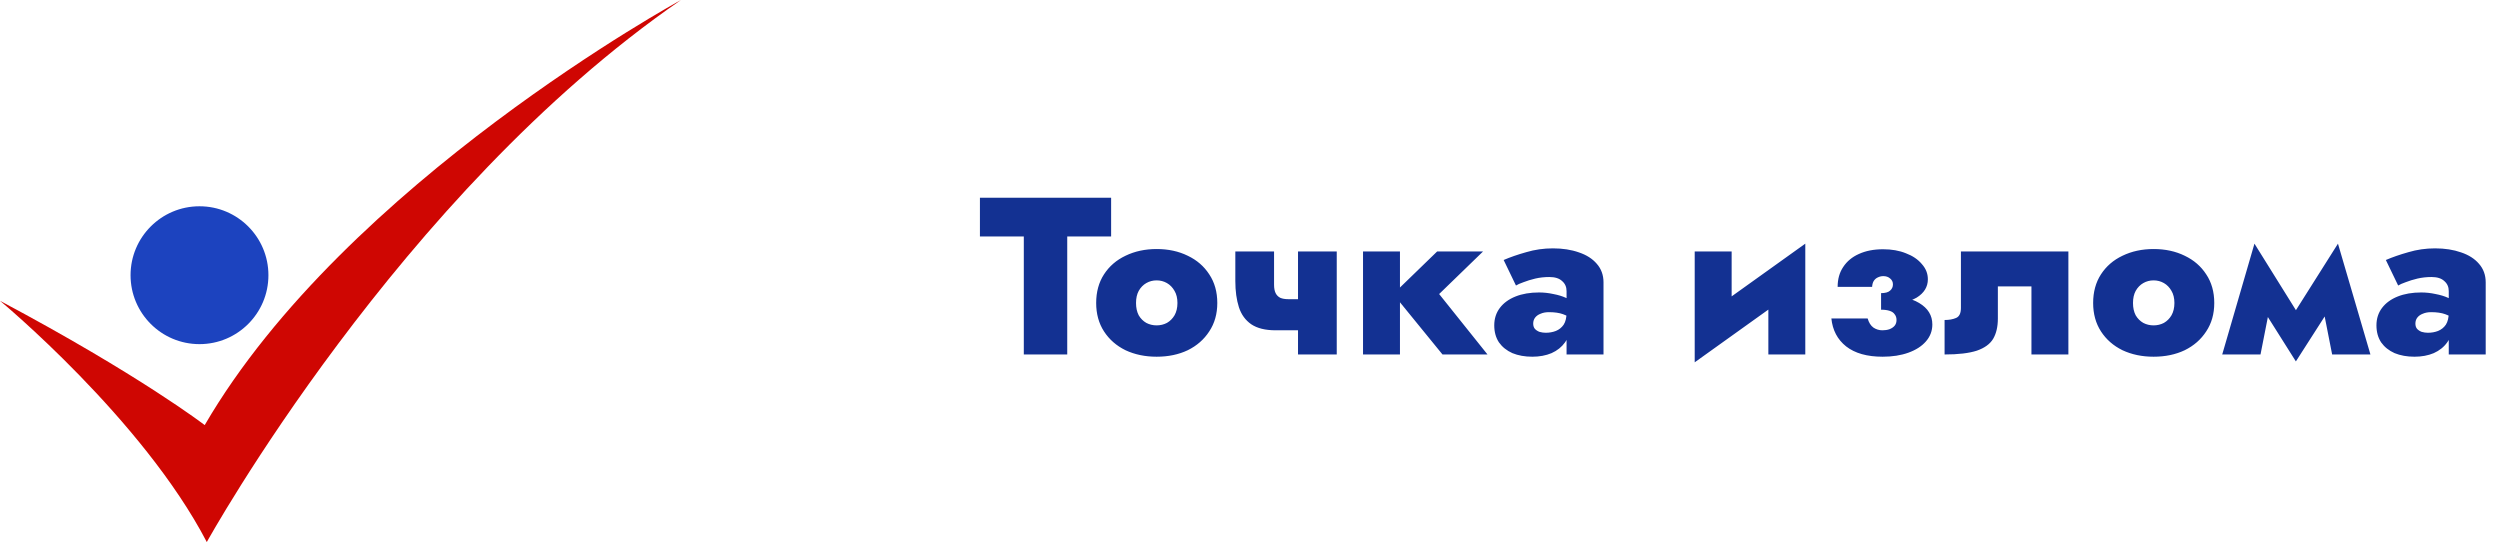
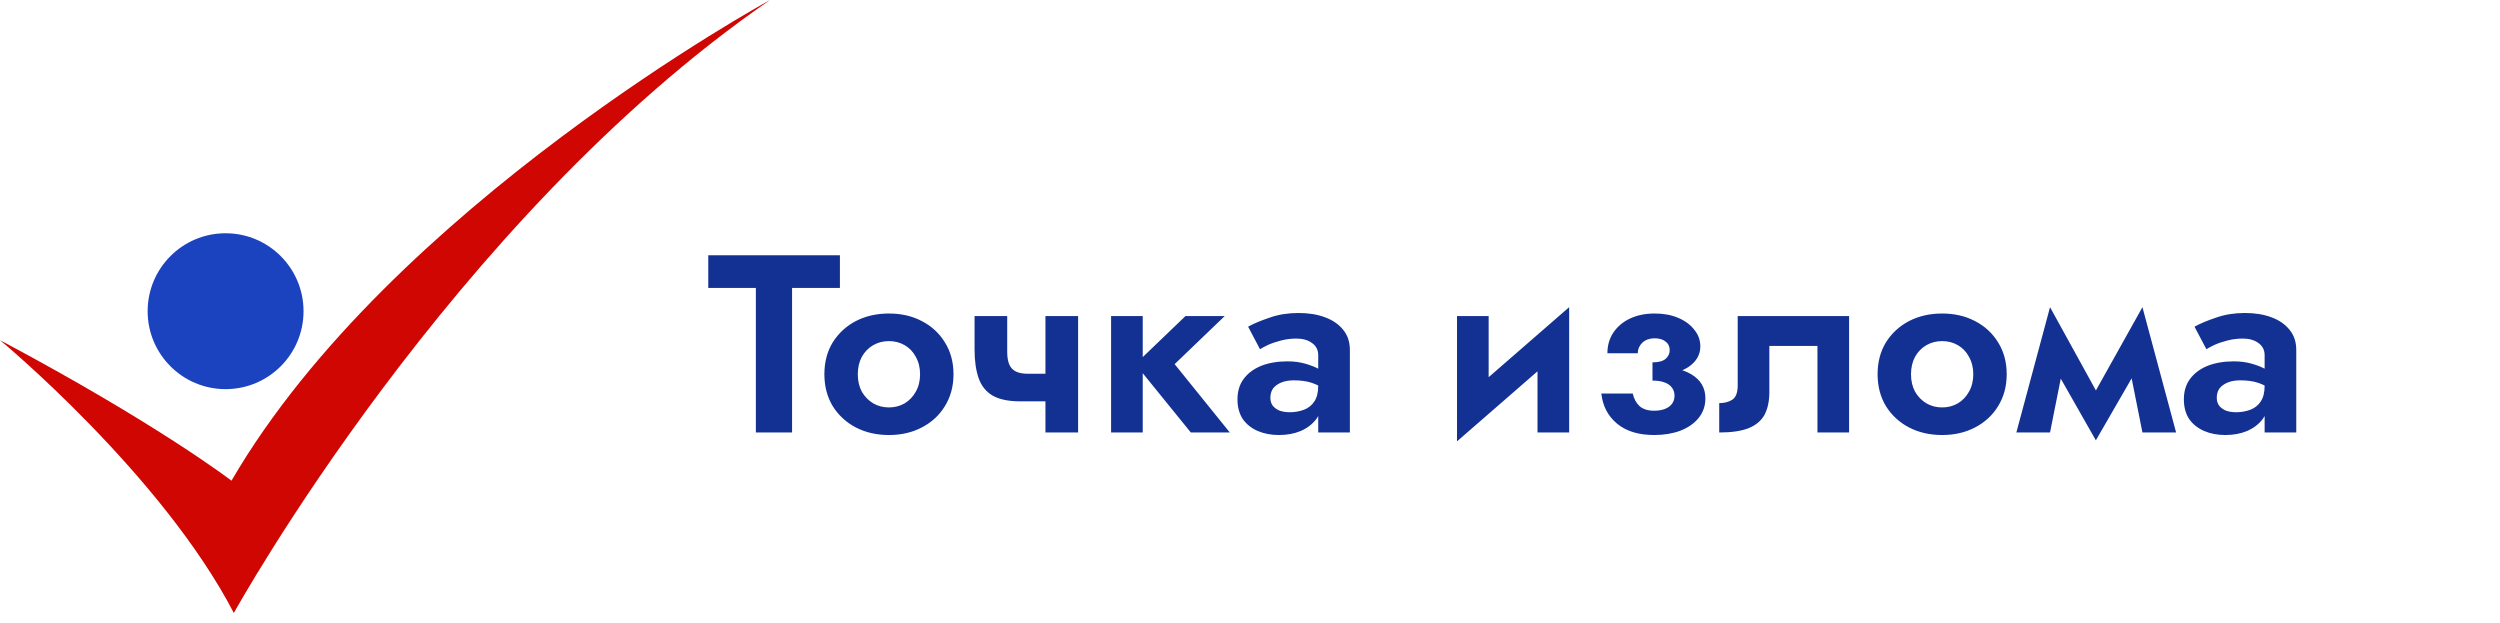
- <svg xmlns="http://www.w3.org/2000/svg" width="268" height="59" viewBox="0 0 268 59" fill="none">
-   <path d="M105.048 25.352H109.752V38H114.408V25.352H119.112V21.2H105.048V25.352ZM117.51 32.48C117.51 33.648 117.79 34.664 118.35 35.528C118.91 36.392 119.678 37.064 120.654 37.544C121.646 38.008 122.758 38.24 123.99 38.24C125.238 38.24 126.35 38.008 127.326 37.544C128.302 37.064 129.07 36.392 129.63 35.528C130.206 34.664 130.494 33.648 130.494 32.48C130.494 31.296 130.206 30.272 129.63 29.408C129.07 28.544 128.302 27.88 127.326 27.416C126.35 26.936 125.238 26.696 123.99 26.696C122.758 26.696 121.646 26.936 120.654 27.416C119.678 27.88 118.91 28.544 118.35 29.408C117.79 30.272 117.51 31.296 117.51 32.48ZM121.782 32.48C121.782 31.968 121.878 31.536 122.07 31.184C122.278 30.816 122.55 30.536 122.886 30.344C123.222 30.152 123.59 30.056 123.99 30.056C124.39 30.056 124.758 30.152 125.094 30.344C125.43 30.536 125.702 30.816 125.91 31.184C126.118 31.536 126.222 31.968 126.222 32.48C126.222 32.992 126.118 33.432 125.91 33.8C125.702 34.152 125.43 34.424 125.094 34.616C124.758 34.792 124.39 34.88 123.99 34.88C123.59 34.88 123.222 34.792 122.886 34.616C122.55 34.424 122.278 34.152 122.07 33.8C121.878 33.432 121.782 32.992 121.782 32.48ZM136.747 35.408H140.515V32.072H138.115L136.747 35.408ZM139.147 26.96V38H143.299V26.96H139.147ZM136.579 26.96H132.427V30.128C132.427 31.2 132.555 32.136 132.811 32.936C133.067 33.72 133.507 34.328 134.131 34.76C134.771 35.192 135.643 35.408 136.747 35.408L138.115 32.072C137.763 32.072 137.475 32.024 137.251 31.928C137.027 31.816 136.859 31.648 136.747 31.424C136.635 31.2 136.579 30.896 136.579 30.512V26.96ZM146.116 26.96V38H150.076V26.96H146.116ZM154.06 26.96L149.356 31.52L154.636 38H159.46L154.276 31.52L158.98 26.96H154.06ZM164.36 34.688C164.36 34.448 164.424 34.24 164.552 34.064C164.696 33.872 164.896 33.728 165.152 33.632C165.408 33.52 165.704 33.464 166.04 33.464C166.648 33.464 167.152 33.536 167.552 33.68C167.952 33.824 168.344 34.04 168.728 34.328V32.456C168.552 32.264 168.264 32.088 167.864 31.928C167.48 31.752 167.032 31.616 166.52 31.52C166.008 31.408 165.496 31.352 164.984 31.352C164.024 31.352 163.184 31.496 162.464 31.784C161.744 32.072 161.184 32.48 160.784 33.008C160.384 33.536 160.184 34.16 160.184 34.88C160.184 35.584 160.352 36.192 160.688 36.704C161.04 37.2 161.52 37.584 162.128 37.856C162.752 38.112 163.464 38.24 164.264 38.24C165.032 38.24 165.72 38.112 166.328 37.856C166.936 37.584 167.416 37.2 167.768 36.704C168.136 36.192 168.32 35.584 168.32 34.88L167.936 33.488C167.936 34.048 167.832 34.488 167.624 34.808C167.416 35.112 167.136 35.336 166.784 35.48C166.448 35.608 166.088 35.672 165.704 35.672C165.48 35.672 165.256 35.64 165.032 35.576C164.824 35.496 164.656 35.384 164.528 35.24C164.416 35.096 164.36 34.912 164.36 34.688ZM162.512 30.608C162.688 30.496 162.96 30.376 163.328 30.248C163.696 30.104 164.112 29.976 164.576 29.864C165.056 29.752 165.56 29.696 166.088 29.696C166.696 29.696 167.152 29.84 167.456 30.128C167.776 30.4 167.936 30.76 167.936 31.208V38H171.896V30.272C171.896 29.488 171.656 28.824 171.176 28.28C170.712 27.736 170.072 27.328 169.256 27.056C168.44 26.768 167.512 26.624 166.472 26.624C165.48 26.624 164.528 26.76 163.616 27.032C162.704 27.288 161.896 27.568 161.192 27.872L162.512 30.608ZM193.408 30.44L193.528 26.12L181.792 34.52L181.672 38.84L193.408 30.44ZM185.632 26.96H181.672V38.84L185.632 35.24V26.96ZM193.528 26.12L189.568 29.72V38H193.528V26.12ZM201.651 32.48C203.395 32.576 204.667 32.384 205.467 31.904C206.267 31.408 206.667 30.752 206.667 29.936C206.667 29.328 206.451 28.784 206.019 28.304C205.603 27.808 205.035 27.424 204.315 27.152C203.611 26.864 202.795 26.72 201.867 26.72C200.875 26.72 200.011 26.888 199.275 27.224C198.555 27.544 197.995 28.008 197.595 28.616C197.195 29.208 196.995 29.92 196.995 30.752H200.691C200.707 30.496 200.763 30.288 200.859 30.128C200.971 29.952 201.115 29.824 201.291 29.744C201.483 29.648 201.683 29.6 201.891 29.6C202.195 29.6 202.443 29.688 202.635 29.864C202.827 30.024 202.923 30.232 202.923 30.488C202.923 30.76 202.819 30.984 202.611 31.16C202.419 31.336 202.099 31.424 201.651 31.424V32.48ZM201.819 38.24C202.859 38.24 203.779 38.096 204.579 37.808C205.379 37.52 206.003 37.12 206.451 36.608C206.915 36.08 207.147 35.472 207.147 34.784C207.147 33.808 206.675 33.04 205.731 32.48C204.787 31.904 203.427 31.664 201.651 31.76V33.2C202.019 33.2 202.323 33.24 202.563 33.32C202.819 33.4 203.003 33.528 203.115 33.704C203.243 33.864 203.307 34.064 203.307 34.304C203.307 34.544 203.243 34.744 203.115 34.904C202.987 35.064 202.803 35.192 202.563 35.288C202.339 35.368 202.083 35.408 201.795 35.408C201.443 35.408 201.123 35.312 200.835 35.12C200.547 34.912 200.339 34.584 200.211 34.136H196.323C196.451 35.4 196.979 36.4 197.907 37.136C198.851 37.872 200.155 38.24 201.819 38.24ZM221.731 26.96H210.211V33.008C210.211 33.584 210.035 33.944 209.683 34.088C209.347 34.232 208.939 34.304 208.459 34.304V38C209.931 38 211.083 37.864 211.915 37.592C212.747 37.304 213.331 36.88 213.667 36.32C214.003 35.744 214.171 35.024 214.171 34.16V30.704H217.771V38H221.731V26.96ZM224.385 32.48C224.385 33.648 224.665 34.664 225.225 35.528C225.785 36.392 226.553 37.064 227.529 37.544C228.521 38.008 229.633 38.24 230.865 38.24C232.113 38.24 233.225 38.008 234.201 37.544C235.177 37.064 235.945 36.392 236.505 35.528C237.081 34.664 237.369 33.648 237.369 32.48C237.369 31.296 237.081 30.272 236.505 29.408C235.945 28.544 235.177 27.88 234.201 27.416C233.225 26.936 232.113 26.696 230.865 26.696C229.633 26.696 228.521 26.936 227.529 27.416C226.553 27.88 225.785 28.544 225.225 29.408C224.665 30.272 224.385 31.296 224.385 32.48ZM228.657 32.48C228.657 31.968 228.753 31.536 228.945 31.184C229.153 30.816 229.425 30.536 229.761 30.344C230.097 30.152 230.465 30.056 230.865 30.056C231.265 30.056 231.633 30.152 231.969 30.344C232.305 30.536 232.577 30.816 232.785 31.184C232.993 31.536 233.097 31.968 233.097 32.48C233.097 32.992 232.993 33.432 232.785 33.8C232.577 34.152 232.305 34.424 231.969 34.616C231.633 34.792 231.265 34.88 230.865 34.88C230.465 34.88 230.097 34.792 229.761 34.616C229.425 34.424 229.153 34.152 228.945 33.8C228.753 33.432 228.657 32.992 228.657 32.48ZM250.006 38H254.11L250.63 26.12L248.59 30.8L250.006 38ZM245.398 34.4L246.118 38.744L250.87 31.328L250.63 26.12L245.398 34.4ZM246.118 38.744L246.838 34.4L241.678 26.12L241.438 31.328L246.118 38.744ZM238.222 38H242.326L243.742 30.8L241.678 26.12L238.222 38ZM258.931 34.688C258.931 34.448 258.995 34.24 259.123 34.064C259.267 33.872 259.467 33.728 259.723 33.632C259.979 33.52 260.275 33.464 260.611 33.464C261.219 33.464 261.723 33.536 262.123 33.68C262.523 33.824 262.915 34.04 263.299 34.328V32.456C263.123 32.264 262.835 32.088 262.435 31.928C262.051 31.752 261.603 31.616 261.091 31.52C260.579 31.408 260.067 31.352 259.555 31.352C258.595 31.352 257.755 31.496 257.035 31.784C256.315 32.072 255.755 32.48 255.355 33.008C254.955 33.536 254.755 34.16 254.755 34.88C254.755 35.584 254.923 36.192 255.259 36.704C255.611 37.2 256.091 37.584 256.699 37.856C257.323 38.112 258.035 38.24 258.835 38.24C259.603 38.24 260.291 38.112 260.899 37.856C261.507 37.584 261.987 37.2 262.339 36.704C262.707 36.192 262.891 35.584 262.891 34.88L262.507 33.488C262.507 34.048 262.403 34.488 262.195 34.808C261.987 35.112 261.707 35.336 261.355 35.48C261.019 35.608 260.659 35.672 260.275 35.672C260.051 35.672 259.827 35.64 259.603 35.576C259.395 35.496 259.227 35.384 259.099 35.24C258.987 35.096 258.931 34.912 258.931 34.688ZM257.083 30.608C257.259 30.496 257.531 30.376 257.899 30.248C258.267 30.104 258.683 29.976 259.147 29.864C259.627 29.752 260.131 29.696 260.659 29.696C261.267 29.696 261.723 29.84 262.027 30.128C262.347 30.4 262.507 30.76 262.507 31.208V38H266.467V30.272C266.467 29.488 266.227 28.824 265.747 28.28C265.283 27.736 264.643 27.328 263.827 27.056C263.011 26.768 262.083 26.624 261.043 26.624C260.051 26.624 259.099 26.76 258.187 27.032C257.275 27.288 256.467 27.568 255.763 27.872L257.083 30.608Z" fill="#133192" />
+ <svg xmlns="http://www.w3.org/2000/svg" width="237" height="59" viewBox="0 0 237 59" fill="none">
+   <path d="M67.144 27.296H71.656V41H75.088V27.296H79.624V24.2H67.144V27.296ZM78.151 35.48C78.151 36.616 78.415 37.624 78.943 38.504C79.487 39.368 80.215 40.04 81.127 40.52C82.055 41 83.103 41.24 84.271 41.24C85.439 41.24 86.479 41 87.391 40.52C88.319 40.04 89.047 39.368 89.575 38.504C90.119 37.624 90.391 36.616 90.391 35.48C90.391 34.328 90.119 33.32 89.575 32.456C89.047 31.592 88.319 30.92 87.391 30.44C86.479 29.96 85.439 29.72 84.271 29.72C83.103 29.72 82.055 29.96 81.127 30.44C80.215 30.92 79.487 31.592 78.943 32.456C78.415 33.32 78.151 34.328 78.151 35.48ZM81.319 35.48C81.319 34.856 81.447 34.304 81.703 33.824C81.975 33.344 82.335 32.976 82.783 32.72C83.231 32.464 83.727 32.336 84.271 32.336C84.815 32.336 85.311 32.464 85.759 32.72C86.207 32.976 86.559 33.344 86.815 33.824C87.087 34.304 87.223 34.856 87.223 35.48C87.223 36.104 87.087 36.656 86.815 37.136C86.559 37.6 86.207 37.968 85.759 38.24C85.311 38.496 84.815 38.624 84.271 38.624C83.727 38.624 83.231 38.496 82.783 38.24C82.335 37.968 81.975 37.6 81.703 37.136C81.447 36.656 81.319 36.104 81.319 35.48ZM96.707 38.048H100.476V35.432H97.427L96.707 38.048ZM99.108 29.96V41H102.204V29.96H99.108ZM95.484 29.96H92.388V33.128C92.388 34.2 92.516 35.104 92.772 35.84C93.028 36.576 93.468 37.128 94.091 37.496C94.731 37.864 95.603 38.048 96.707 38.048L97.427 35.432C96.963 35.432 96.588 35.36 96.299 35.216C96.011 35.072 95.803 34.848 95.675 34.544C95.547 34.24 95.484 33.84 95.484 33.344V29.96ZM105.331 29.96V41H108.331V29.96H105.331ZM112.387 29.96L107.635 34.52L112.891 41H116.587L111.355 34.52L116.107 29.96H112.387ZM120.432 37.712C120.432 37.376 120.512 37.088 120.672 36.848C120.848 36.608 121.104 36.416 121.44 36.272C121.776 36.128 122.184 36.056 122.664 36.056C123.32 36.056 123.888 36.136 124.368 36.296C124.848 36.456 125.312 36.704 125.76 37.04V35.528C125.616 35.352 125.368 35.168 125.016 34.976C124.664 34.784 124.232 34.616 123.72 34.472C123.208 34.328 122.656 34.256 122.064 34.256C121.104 34.256 120.264 34.4 119.544 34.688C118.84 34.976 118.288 35.392 117.888 35.936C117.504 36.464 117.312 37.104 117.312 37.856C117.312 38.592 117.48 39.216 117.816 39.728C118.168 40.224 118.64 40.6 119.232 40.856C119.824 41.112 120.496 41.24 121.248 41.24C122.016 41.24 122.704 41.112 123.312 40.856C123.936 40.584 124.432 40.2 124.8 39.704C125.168 39.192 125.352 38.584 125.352 37.88L124.968 36.584C124.968 37.192 124.848 37.68 124.608 38.048C124.368 38.416 124.04 38.68 123.624 38.84C123.208 39 122.752 39.08 122.256 39.08C121.92 39.08 121.608 39.032 121.32 38.936C121.048 38.824 120.832 38.672 120.672 38.48C120.512 38.272 120.432 38.016 120.432 37.712ZM119.448 33.104C119.624 32.992 119.88 32.856 120.215 32.696C120.568 32.536 120.968 32.4 121.416 32.288C121.88 32.16 122.376 32.096 122.904 32.096C123.512 32.096 124.008 32.24 124.392 32.528C124.776 32.8 124.968 33.184 124.968 33.68V41H127.968V33.176C127.968 32.424 127.76 31.792 127.344 31.28C126.928 30.752 126.352 30.352 125.616 30.08C124.896 29.808 124.056 29.672 123.096 29.672C122.104 29.672 121.2 29.816 120.384 30.104C119.568 30.376 118.88 30.664 118.32 30.968L119.448 33.104ZM148.636 32.696L148.756 29.12L138.244 38.264L138.124 41.84L148.636 32.696ZM141.124 29.96H138.124V41.84L141.124 38.696V29.96ZM148.756 29.12L145.756 32.264V41H148.756V29.12ZM156.655 35.48C158.159 35.528 159.287 35.304 160.039 34.808C160.807 34.296 161.191 33.64 161.191 32.84C161.191 32.248 160.999 31.72 160.615 31.256C160.247 30.776 159.735 30.4 159.079 30.128C158.439 29.856 157.703 29.72 156.871 29.72C155.975 29.72 155.191 29.88 154.519 30.2C153.847 30.52 153.319 30.968 152.935 31.544C152.567 32.104 152.383 32.752 152.383 33.488H155.263C155.263 33.232 155.327 33 155.455 32.792C155.583 32.568 155.767 32.392 156.007 32.264C156.247 32.136 156.543 32.072 156.895 32.072C157.311 32.072 157.647 32.176 157.903 32.384C158.159 32.576 158.287 32.848 158.287 33.2C158.287 33.52 158.159 33.792 157.903 34.016C157.647 34.24 157.231 34.352 156.655 34.352V35.48ZM156.823 41.24C157.735 41.24 158.559 41.104 159.295 40.832C160.031 40.544 160.607 40.144 161.023 39.632C161.455 39.104 161.671 38.48 161.671 37.76C161.671 36.768 161.223 36.008 160.327 35.48C159.447 34.952 158.223 34.712 156.655 34.76V36.08C157.103 36.08 157.479 36.136 157.783 36.248C158.103 36.36 158.343 36.528 158.503 36.752C158.663 36.96 158.743 37.216 158.743 37.52C158.743 37.808 158.663 38.064 158.503 38.288C158.343 38.496 158.119 38.656 157.831 38.768C157.543 38.88 157.199 38.936 156.799 38.936C156.223 38.936 155.767 38.792 155.431 38.504C155.111 38.2 154.895 37.8 154.783 37.304H151.807C151.935 38.488 152.431 39.44 153.295 40.16C154.159 40.88 155.335 41.24 156.823 41.24ZM175.294 29.96H164.734V36.536C164.734 37.224 164.558 37.68 164.206 37.904C163.87 38.112 163.462 38.216 162.982 38.216V41C164.15 41 165.078 40.864 165.766 40.592C166.47 40.304 166.974 39.88 167.278 39.32C167.582 38.744 167.734 38.024 167.734 37.16V32.792H172.294V41H175.294V29.96ZM177.995 35.48C177.995 36.616 178.259 37.624 178.787 38.504C179.331 39.368 180.059 40.04 180.971 40.52C181.899 41 182.947 41.24 184.115 41.24C185.283 41.24 186.323 41 187.235 40.52C188.163 40.04 188.891 39.368 189.419 38.504C189.963 37.624 190.235 36.616 190.235 35.48C190.235 34.328 189.963 33.32 189.419 32.456C188.891 31.592 188.163 30.92 187.235 30.44C186.323 29.96 185.283 29.72 184.115 29.72C182.947 29.72 181.899 29.96 180.971 30.44C180.059 30.92 179.331 31.592 178.787 32.456C178.259 33.32 177.995 34.328 177.995 35.48ZM181.163 35.48C181.163 34.856 181.291 34.304 181.547 33.824C181.819 33.344 182.179 32.976 182.627 32.72C183.075 32.464 183.571 32.336 184.115 32.336C184.659 32.336 185.155 32.464 185.603 32.72C186.051 32.976 186.403 33.344 186.659 33.824C186.931 34.304 187.067 34.856 187.067 35.48C187.067 36.104 186.931 36.656 186.659 37.136C186.403 37.6 186.051 37.968 185.603 38.24C185.155 38.496 184.659 38.624 184.115 38.624C183.571 38.624 183.075 38.496 182.627 38.24C182.179 37.968 181.819 37.6 181.547 37.136C181.291 36.656 181.163 36.104 181.163 35.48ZM203.103 41H206.295L203.103 29.12L201.519 33.056L203.103 41ZM197.967 38.312L198.687 41.744L203.343 33.68L203.103 29.12L197.967 38.312ZM198.687 41.744L199.407 38.312L194.343 29.12L194.103 33.68L198.687 41.744ZM191.151 41H194.343L195.927 33.056L194.343 29.12L191.151 41ZM210.15 37.712C210.15 37.376 210.23 37.088 210.39 36.848C210.566 36.608 210.822 36.416 211.158 36.272C211.494 36.128 211.902 36.056 212.382 36.056C213.038 36.056 213.606 36.136 214.086 36.296C214.566 36.456 215.03 36.704 215.478 37.04V35.528C215.334 35.352 215.086 35.168 214.734 34.976C214.382 34.784 213.95 34.616 213.438 34.472C212.926 34.328 212.374 34.256 211.782 34.256C210.822 34.256 209.982 34.4 209.262 34.688C208.558 34.976 208.006 35.392 207.606 35.936C207.222 36.464 207.03 37.104 207.03 37.856C207.03 38.592 207.198 39.216 207.534 39.728C207.886 40.224 208.358 40.6 208.95 40.856C209.542 41.112 210.214 41.24 210.966 41.24C211.734 41.24 212.422 41.112 213.03 40.856C213.654 40.584 214.15 40.2 214.518 39.704C214.886 39.192 215.07 38.584 215.07 37.88L214.686 36.584C214.686 37.192 214.566 37.68 214.326 38.048C214.086 38.416 213.758 38.68 213.342 38.84C212.926 39 212.47 39.08 211.974 39.08C211.638 39.08 211.326 39.032 211.038 38.936C210.766 38.824 210.55 38.672 210.39 38.48C210.23 38.272 210.15 38.016 210.15 37.712ZM209.166 33.104C209.342 32.992 209.598 32.856 209.934 32.696C210.286 32.536 210.686 32.4 211.134 32.288C211.598 32.16 212.094 32.096 212.622 32.096C213.23 32.096 213.726 32.24 214.11 32.528C214.494 32.8 214.686 33.184 214.686 33.68V41H217.686V33.176C217.686 32.424 217.478 31.792 217.062 31.28C216.646 30.752 216.07 30.352 215.334 30.08C214.614 29.808 213.774 29.672 212.814 29.672C211.822 29.672 210.918 29.816 210.102 30.104C209.286 30.376 208.598 30.664 208.038 30.968L209.166 33.104Z" fill="#133192" />
  <path d="M22.168 58.109C22.168 58.109 42.768 20.826 73 0C73 0 37.059 19.594 21.945 45.57C21.945 45.57 14.962 40.201 0 32.246C0 32.246 15.31 44.925 22.168 58.109Z" fill="#CF0602" />
  <path d="M21.385 36.891C25.466 36.891 28.775 33.583 28.775 29.502C28.775 25.421 25.466 22.113 21.385 22.113C17.304 22.113 13.996 25.421 13.996 29.502C13.996 33.583 17.304 36.891 21.385 36.891Z" fill="#1C43BF" />
</svg>
